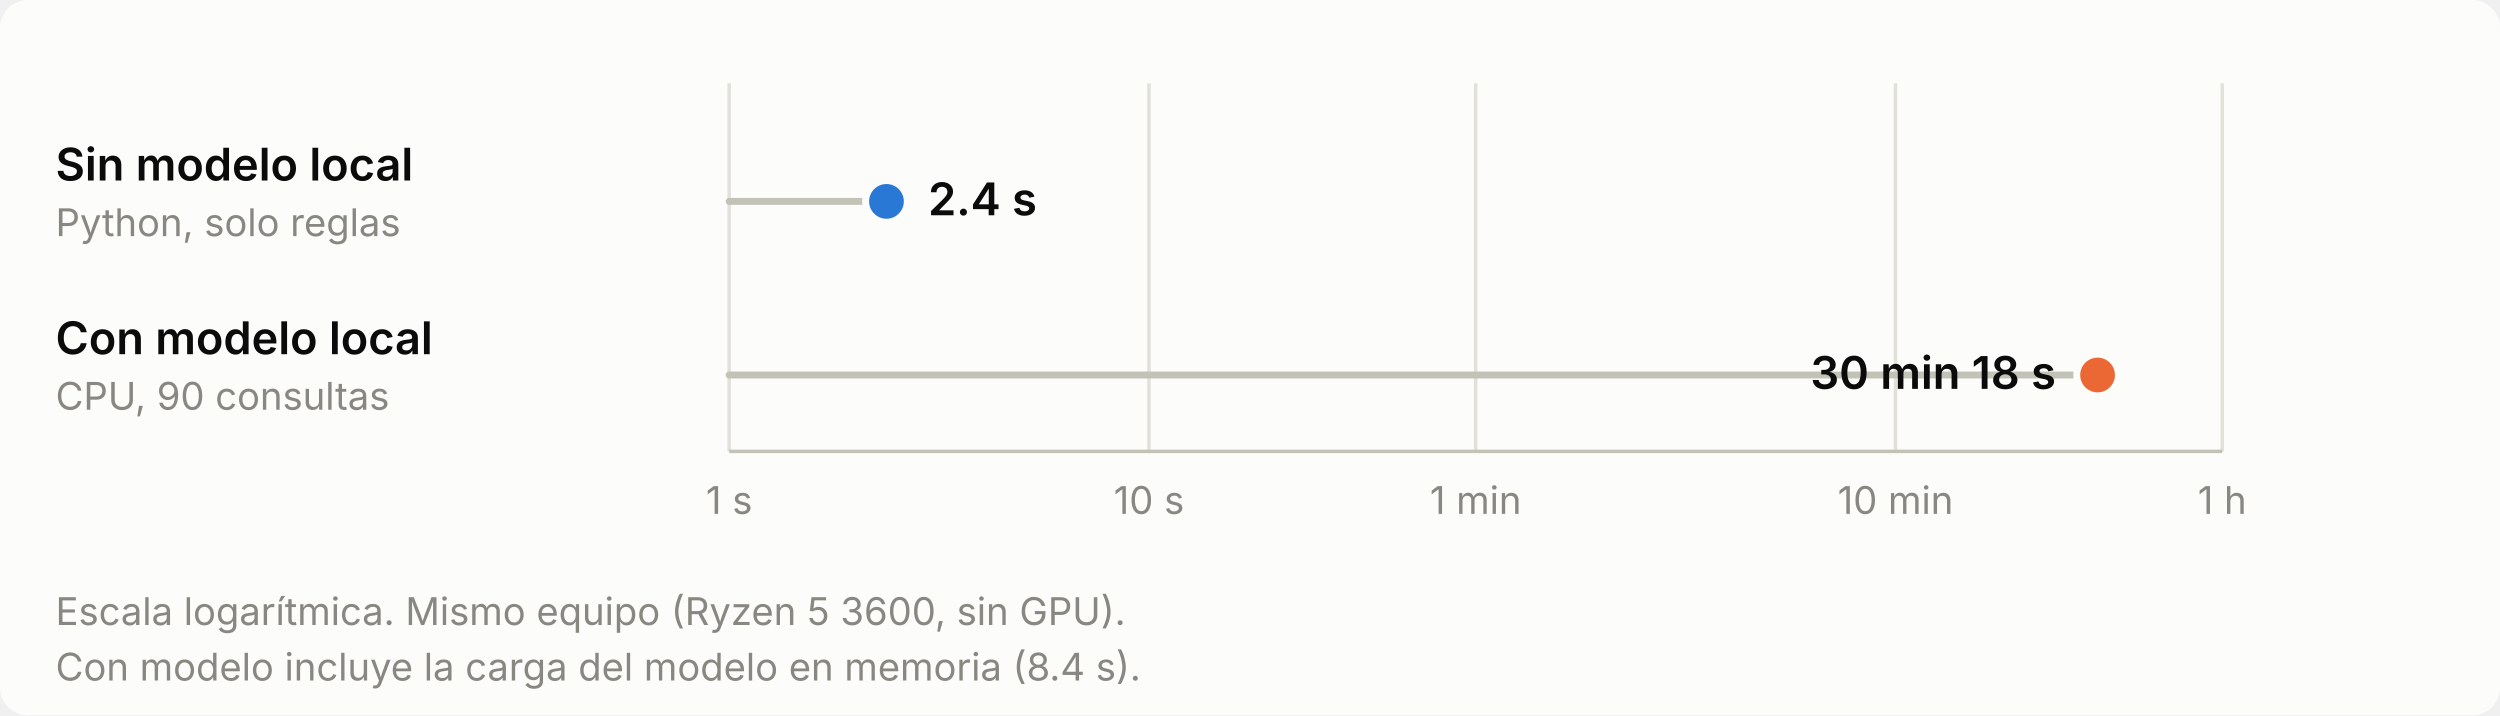
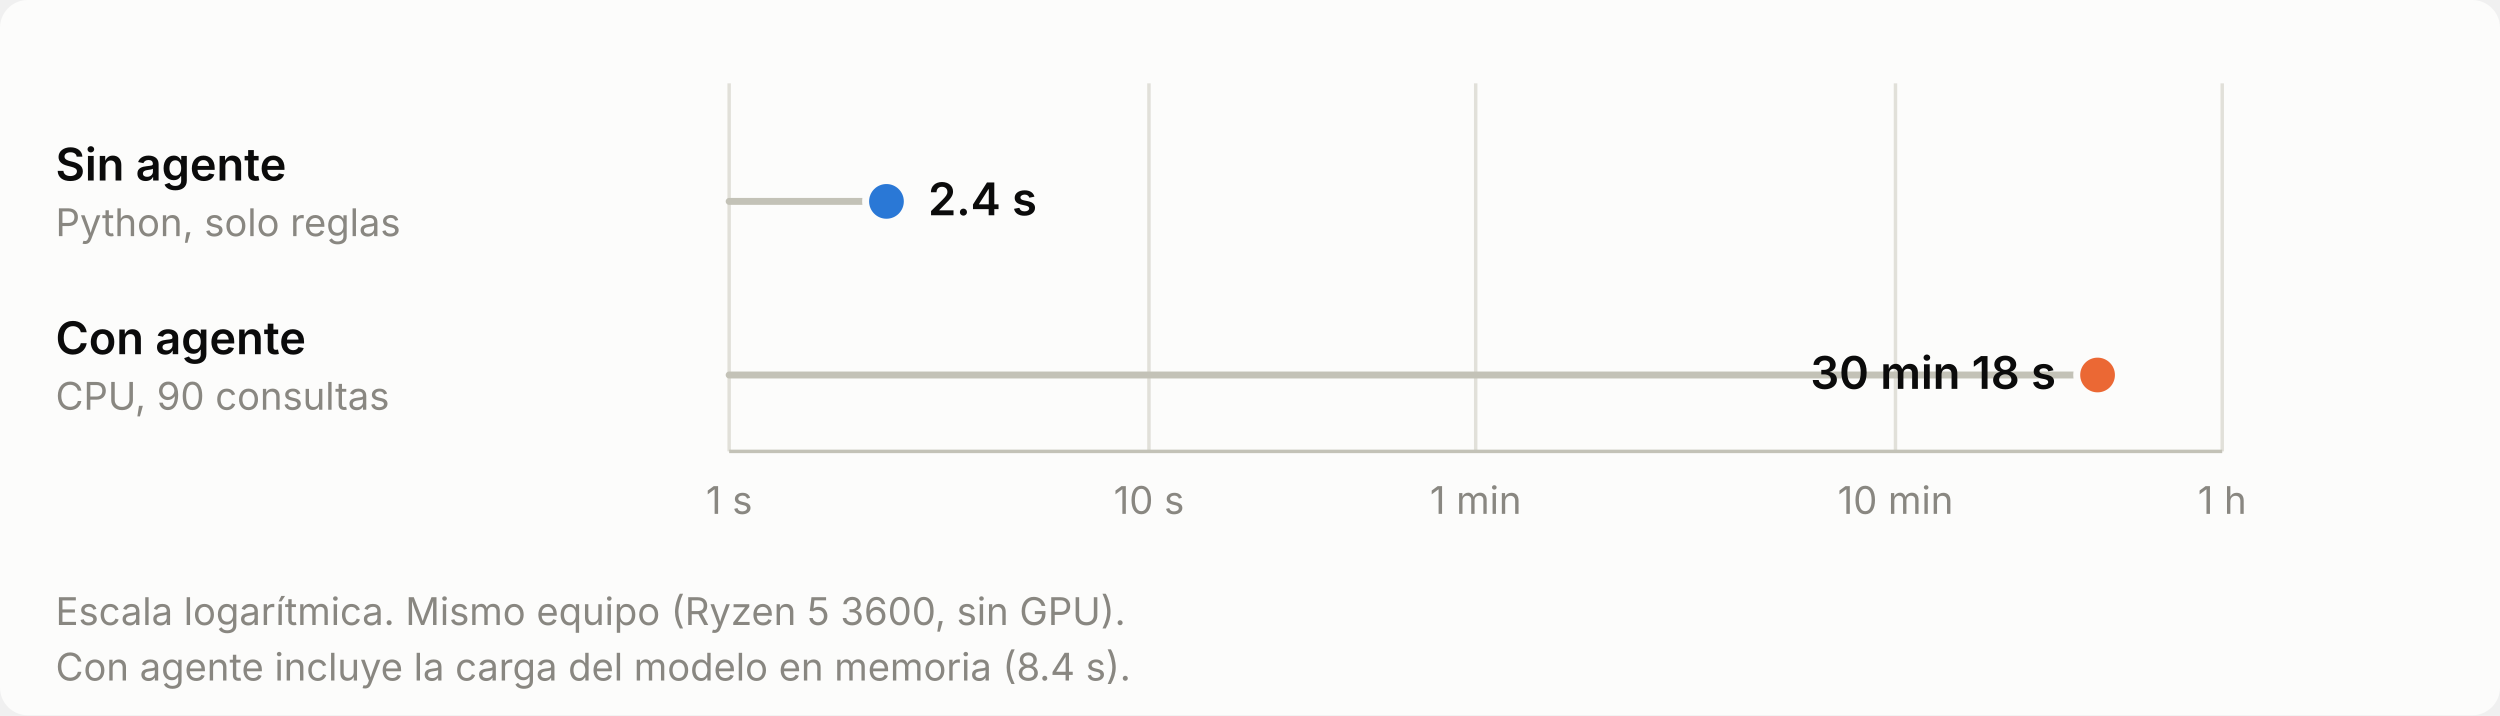
<svg xmlns="http://www.w3.org/2000/svg" viewBox="0 0 720 206" role="img" font-family="system-ui, -apple-system, &quot;Segoe UI&quot;, sans-serif" class="viz">
  <style>
.bg{fill:#fcfcfb}.ink{fill:#0b0b0b}.ink2{fill:#52514e}.muted{fill:#898781}
.grid{stroke:#e1e0d9}.axis{stroke:#c3c2b7}.s1{fill:#2a78d6}.s2{fill:#eb6834}
.s1soft{fill:#b7d3f6}.ring{stroke:#fcfcfb}.gap{stroke:#fcfcfb}
.ok{fill:#0ca30c}.rev{fill:#fab219}.nc{fill:#ec835a}.cr{fill:#d03b3b}
.on-dark{fill:#ffffff}.on-light{fill:#0b0b0b}
@media (prefers-color-scheme: dark){
.bg{fill:#1a1a19}.ink{fill:#ffffff}.ink2{fill:#c3c2b7}.grid{stroke:#2c2c2a}.axis{stroke:#383835}
.s1{fill:#3987e5}.s2{fill:#d95926}.s1soft{fill:#184f95}.ring{stroke:#1a1a19}.gap{stroke:#1a1a19}}
</style>
  <rect class="bg" x="0" y="0" width="720" height="206" rx="8" />
  <line x1="210.0" x2="210.0" y1="24" y2="130" class="grid" stroke-width="1" />
  <text x="210.0" y="148.0" class="muted" font-size="11" text-anchor="middle" font-weight="400">1 s</text>
  <line x1="330.9" x2="330.9" y1="24" y2="130" class="grid" stroke-width="1" />
  <text x="330.9" y="148.0" class="muted" font-size="11" text-anchor="middle" font-weight="400">10 s</text>
  <line x1="425.0" x2="425.0" y1="24" y2="130" class="grid" stroke-width="1" />
  <text x="425.0" y="148.0" class="muted" font-size="11" text-anchor="middle" font-weight="400">1 min</text>
  <line x1="545.9" x2="545.9" y1="24" y2="130" class="grid" stroke-width="1" />
  <text x="545.9" y="148.0" class="muted" font-size="11" text-anchor="middle" font-weight="400">10 min</text>
  <line x1="640.0" x2="640.0" y1="24" y2="130" class="grid" stroke-width="1" />
  <text x="640.0" y="148.0" class="muted" font-size="11" text-anchor="middle" font-weight="400">1 h</text>
  <line x1="210" x2="640" y1="130" y2="130" class="axis" stroke-width="1" />
-   <text x="16.0" y="52.0" class="ink" font-size="13" text-anchor="start" font-weight="600">Sin modelo local</text>
+   <text x="16.0" y="52.0" class="ink" font-size="13" text-anchor="start" font-weight="600">Sin agente</text>
  <text x="16.0" y="68.0" class="muted" font-size="11" text-anchor="start" font-weight="400">Python, solo reglas</text>
  <line x1="210" x2="255.3" y1="58" y2="58" class="axis" stroke-width="2" stroke-linecap="round" />
  <circle cx="255.3" cy="58" r="6" class="s1 ring" stroke-width="2" />
  <text x="267.3" y="62.0" class="ink" font-size="13" text-anchor="start" font-weight="600">2.4 s</text>
-   <text x="16.0" y="102.0" class="ink" font-size="13" text-anchor="start" font-weight="600">Con modelo local</text>
+   <text x="16.0" y="102.0" class="ink" font-size="13" text-anchor="start" font-weight="600">Con agente</text>
  <text x="16.0" y="118.0" class="muted" font-size="11" text-anchor="start" font-weight="400">CPU, 90 consultas</text>
  <line x1="210" x2="604.1" y1="108" y2="108" class="axis" stroke-width="2" stroke-linecap="round" />
  <circle cx="604.1" cy="108" r="6" class="s2 ring" stroke-width="2" />
  <text x="592.1" y="112.0" class="ink" font-size="13" text-anchor="end" font-weight="600">30 min 18 s</text>
  <text x="16.0" y="180.0" class="muted" font-size="11" text-anchor="start" font-weight="400">Escala logarítmica. Mismo equipo (Ryzen 5 3600, sin GPU).</text>
-   <text x="16.0" y="196.0" class="muted" font-size="11" text-anchor="start" font-weight="400">Con modelo incluye la carga del modelo en memoria (8.4 s).</text>
+   <text x="16.0" y="196.0" class="muted" font-size="11" text-anchor="start" font-weight="400">Con agente incluye la carga del modelo en memoria (8.4 s).</text>
</svg>
